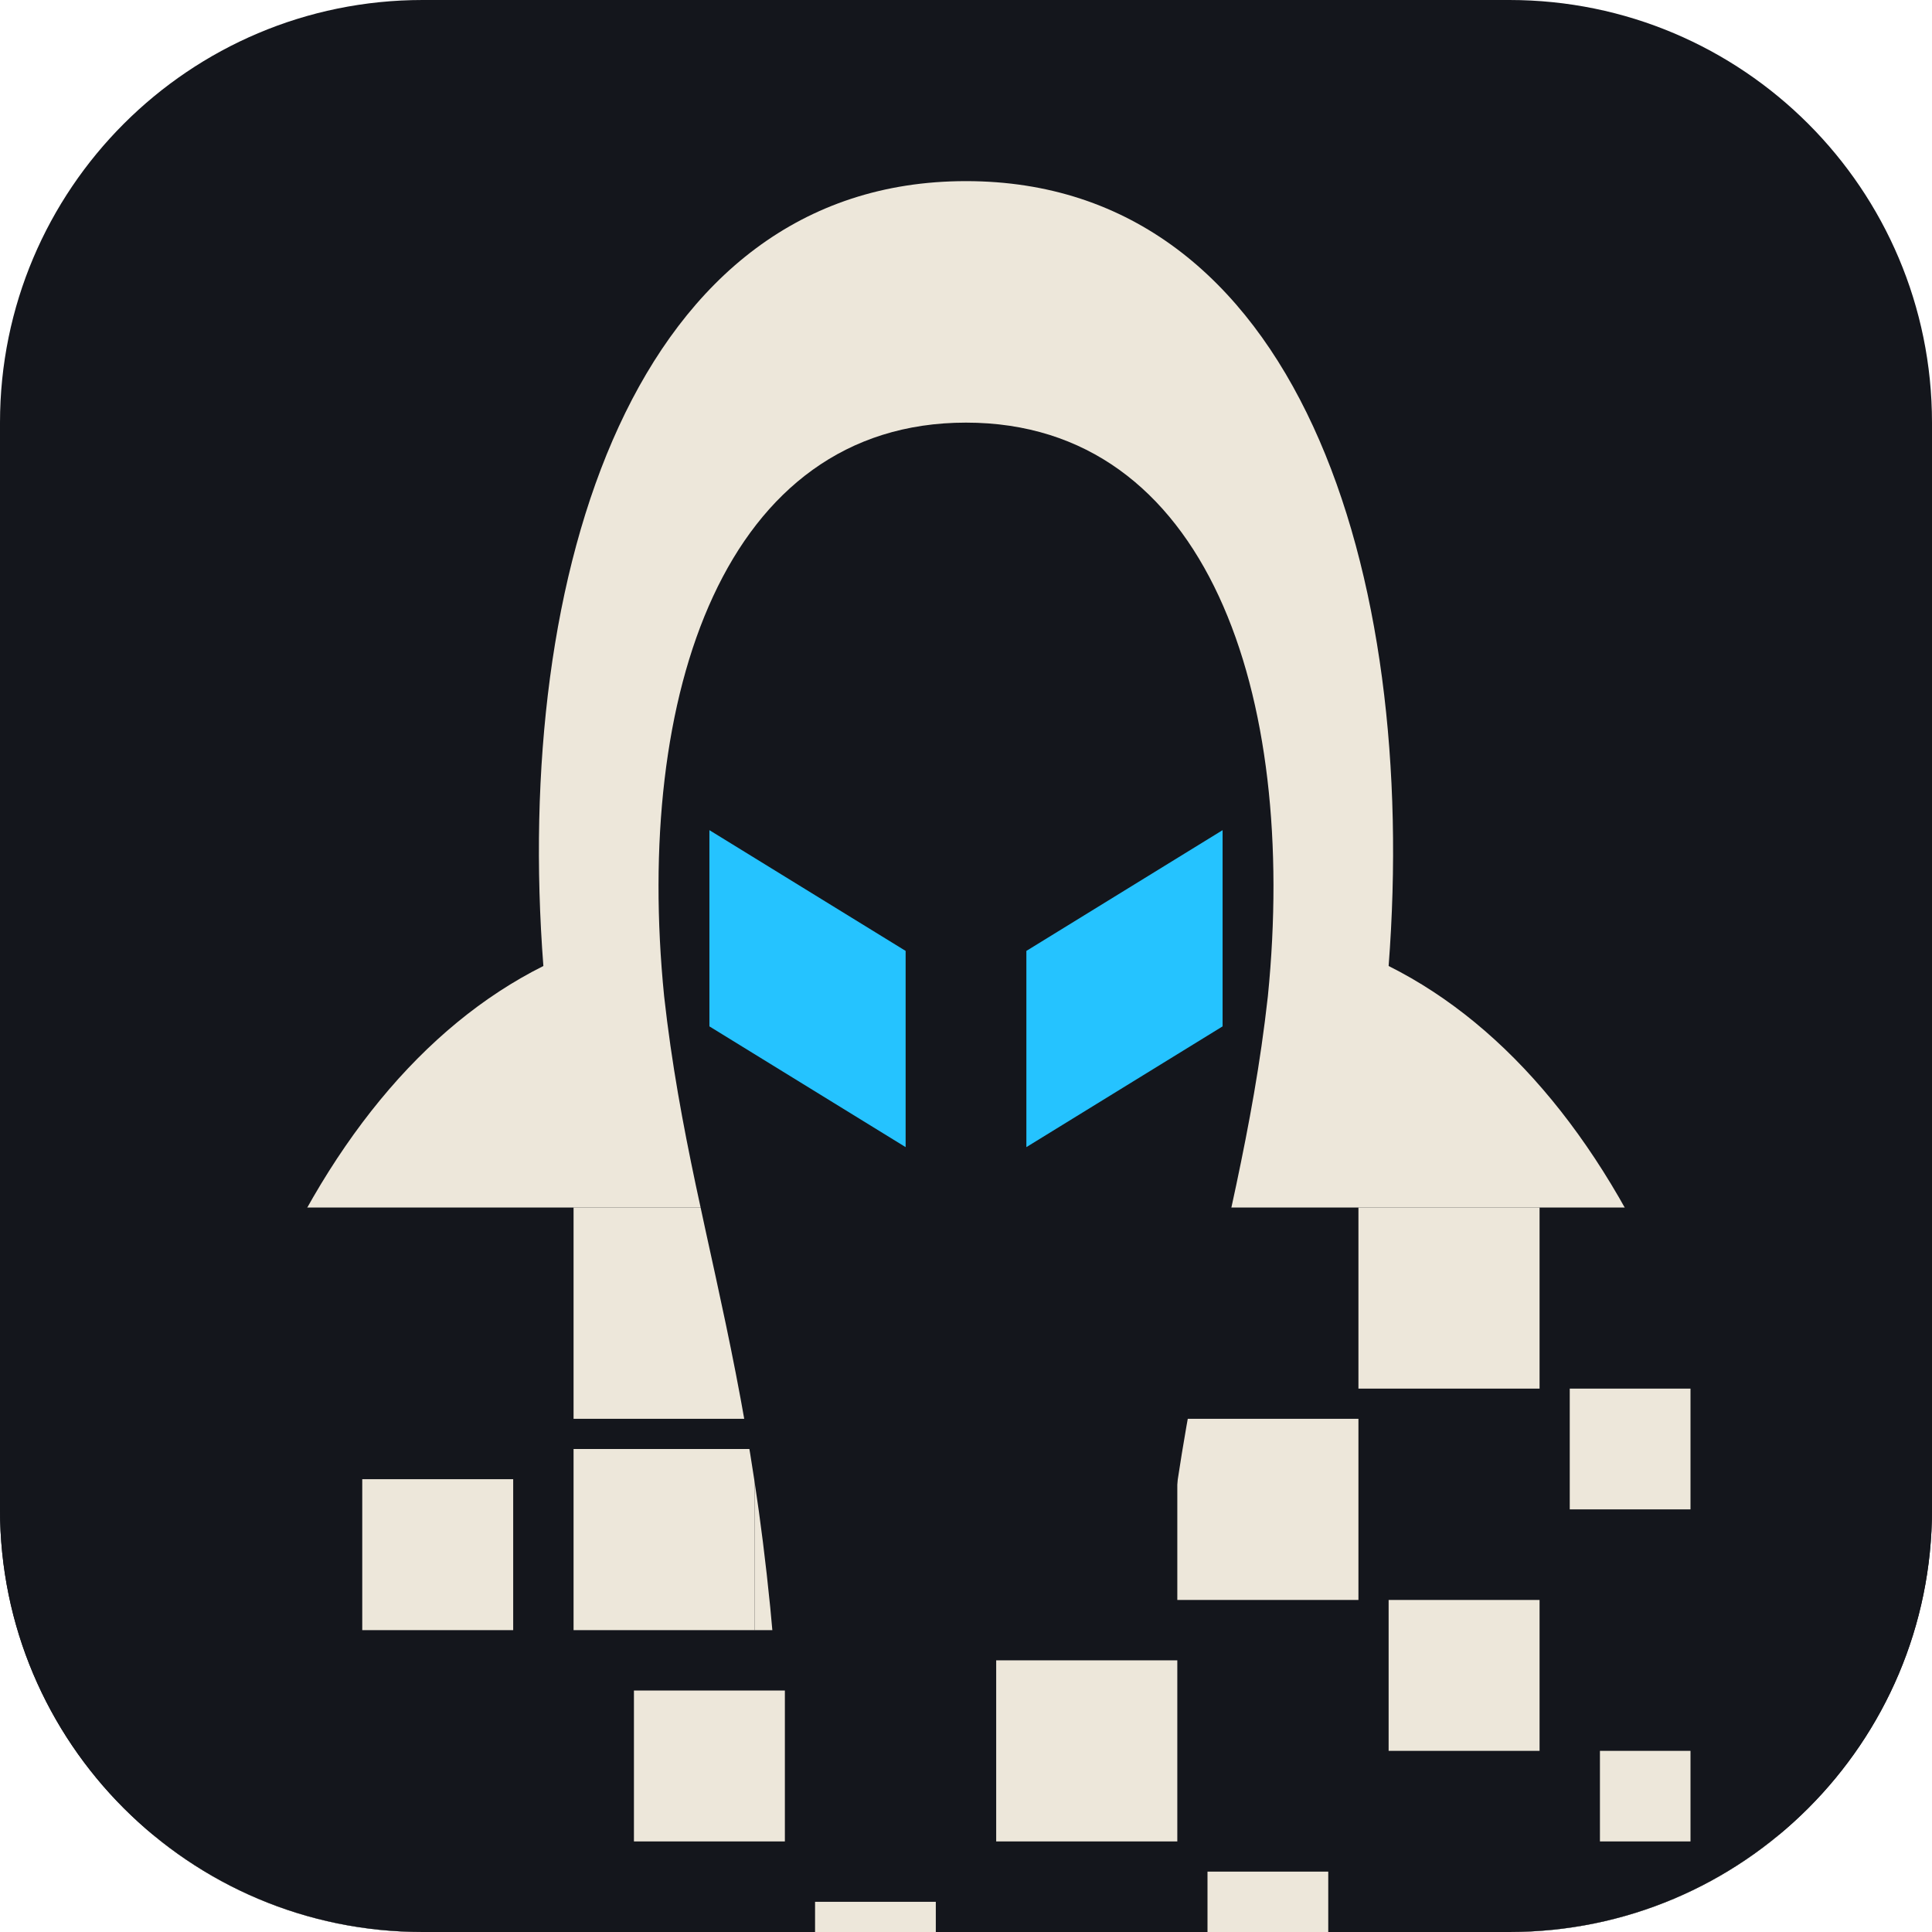
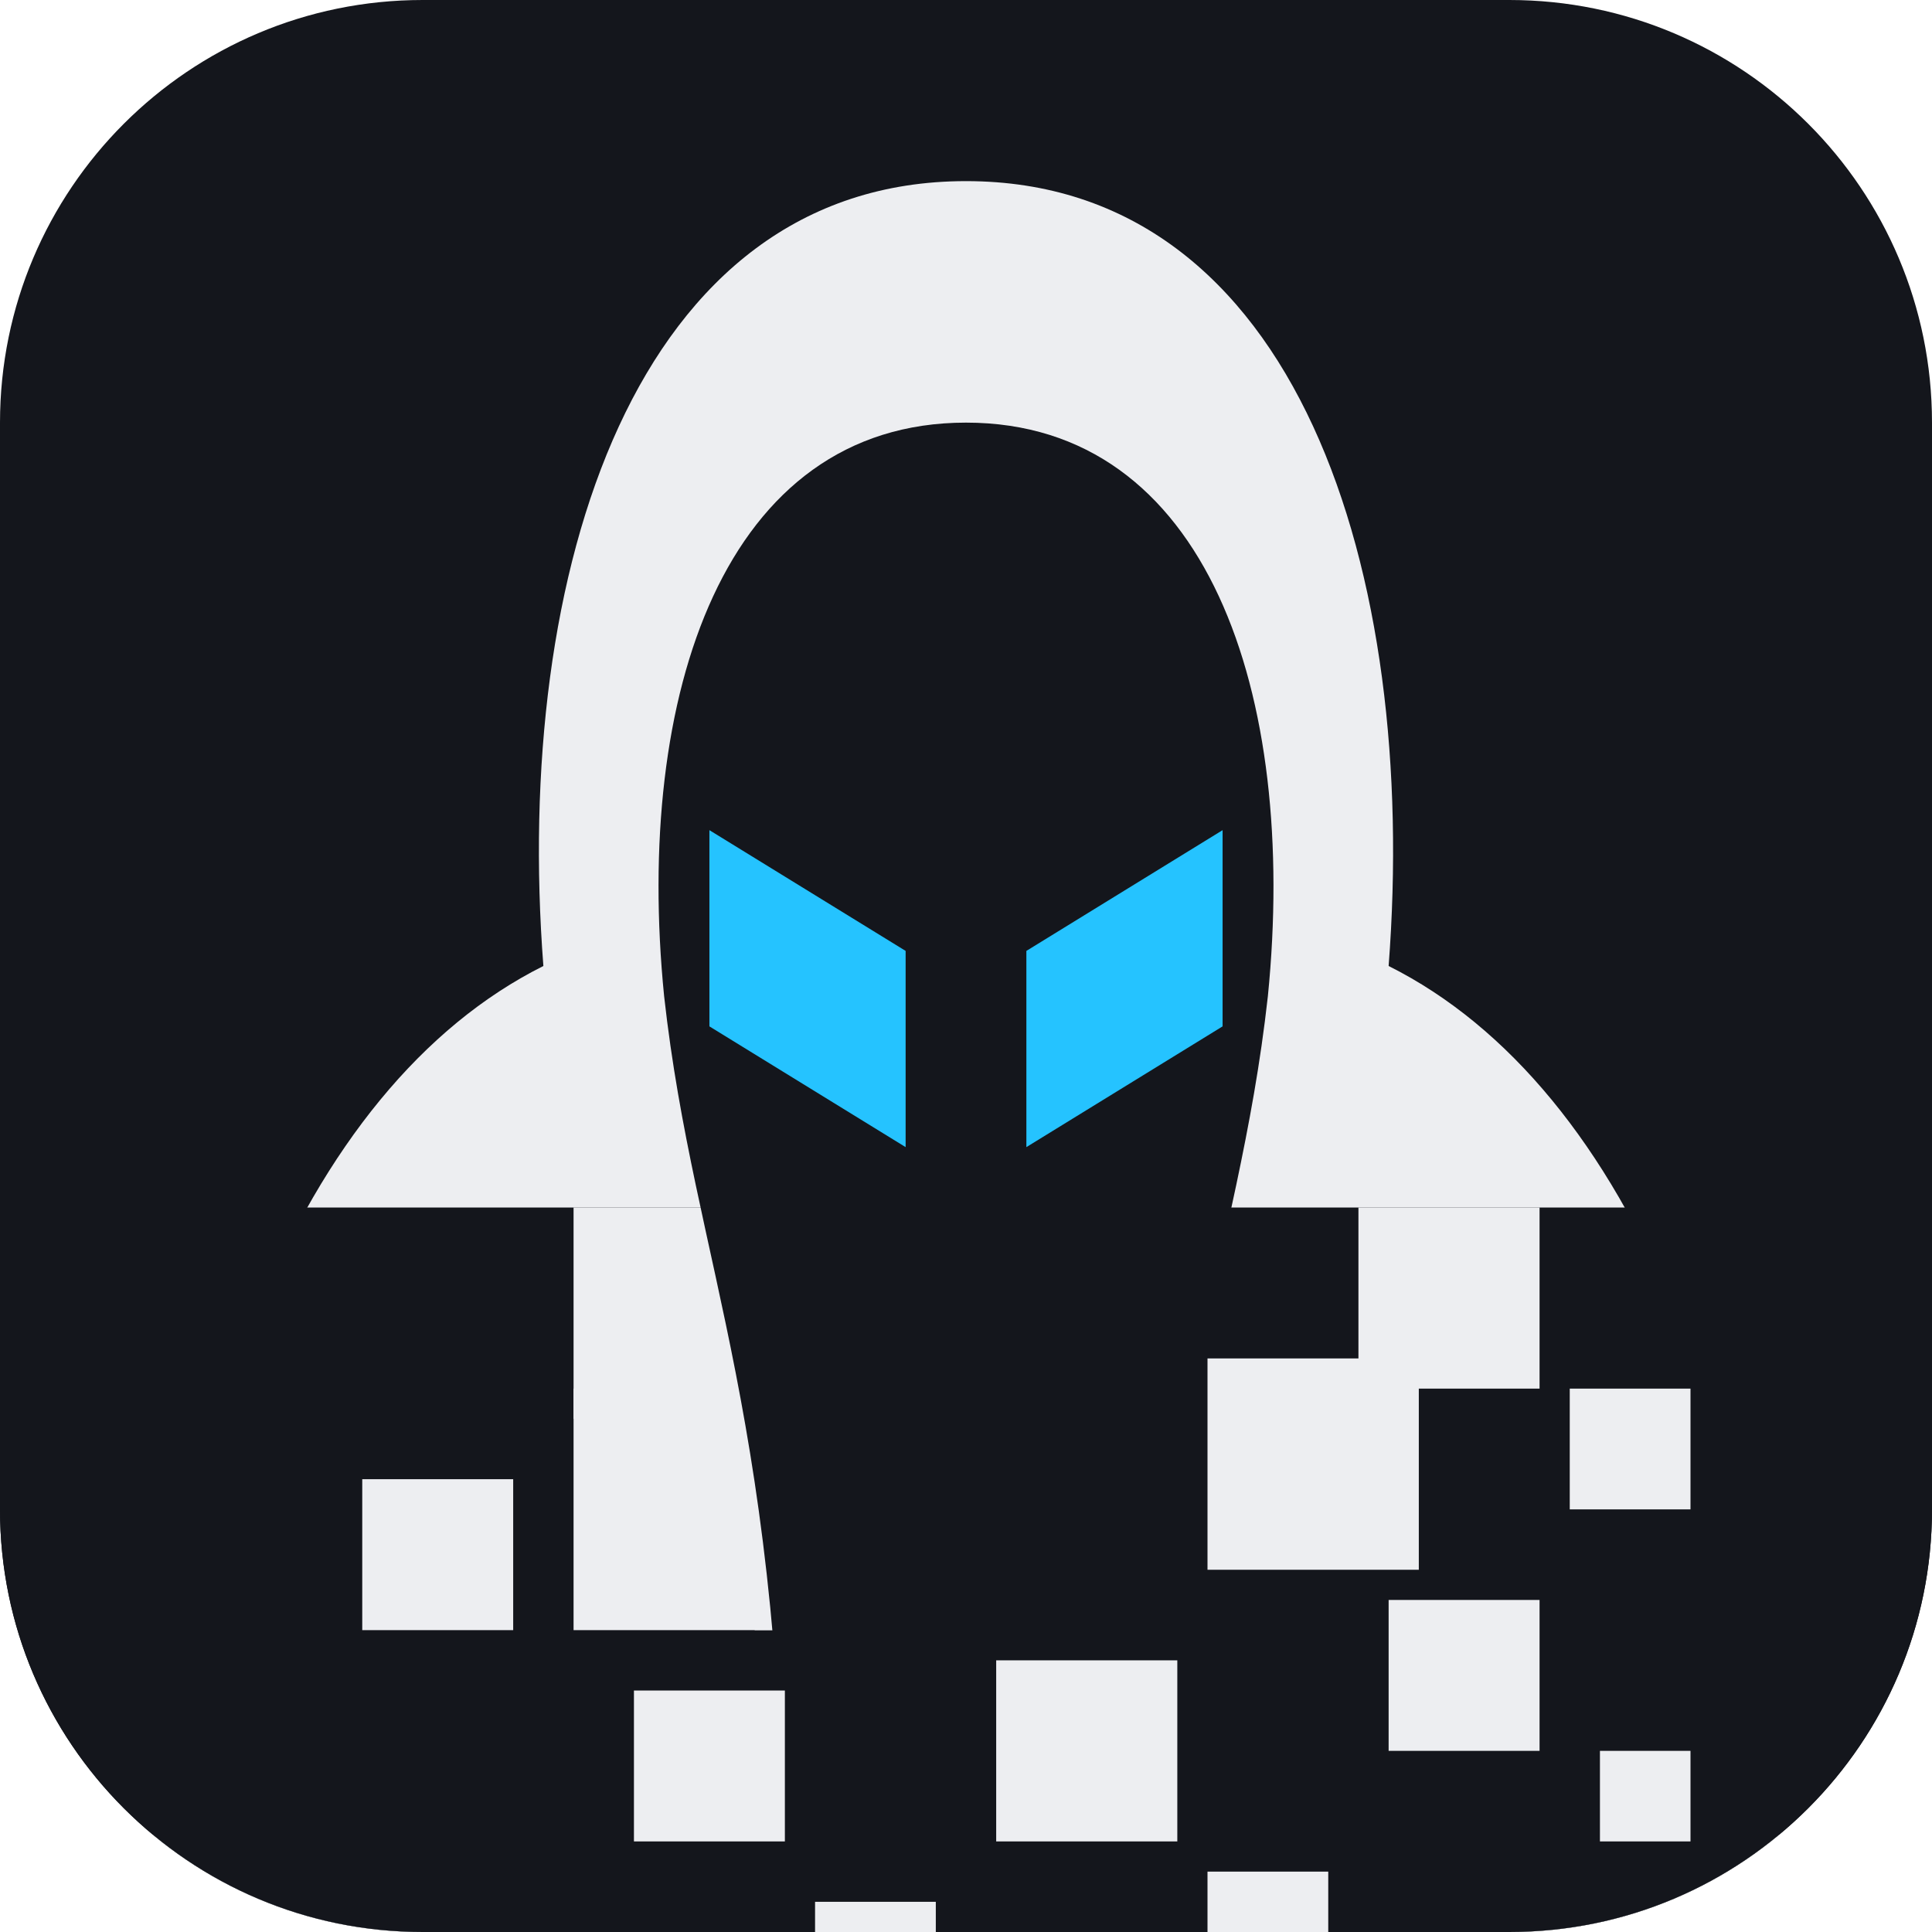
<svg xmlns="http://www.w3.org/2000/svg" viewBox="0 0 64 64">
  <clipPath id="r">
    <rect width="64" height="64" rx="14" />
  </clipPath>
  <rect width="64" height="64" rx="14" fill="#14161C" />
  <g clip-path="url(#r)">
-     <path d="M32 6c11 0 15 13 14 26 8 4 13 16 13 32H5c0-16 5-28 13-32C17 19 21 6 32 6Z" fill="#EDE7DA" />
+     <path d="M32 6c11 0 15 13 14 26 8 4 13 16 13 32H5c0-16 5-28 13-32C17 19 21 6 32 6Z" fill="#edeef1" />
    <rect x="0" y="40" width="64" height="24" fill="#14161C" />
-     <rect x="19" y="40" width="7" height="7" fill="#EDE7DA" />
-     <rect x="31" y="40" width="7" height="7" fill="#EDE7DA" />
-     <rect x="25" y="47" width="7" height="7" fill="#EDE7DA" />
-     <rect x="39" y="47" width="6" height="6" fill="#EDE7DA" />
-     <rect x="19" y="48" width="6" height="6" fill="#EDE7DA" />
-     <rect x="45" y="40" width="6" height="6" fill="#EDE7DA" />
+     <rect x="19" y="40" width="7" height="7" fill="#edeef1" />
+     <rect x="25" y="47" width="7" height="7" fill="#edeef1" />
+     <rect x="19" y="46" width="8" height="8" fill="#edeef1" />
+     <rect x="45" y="40" width="6" height="6" fill="#edeef1" />
+     <rect x="40" y="45" width="7" height="7" fill="#edeef1" />
    <path d="M32 14c8 0 11 9 10 19-1 9-4 14-4 31H26c0-17-3-22-4-31-1-10 2-19 10-19Z" fill="#14161C" />
    <path d="M23.5 27.5 30 31.5v6.5l-6.5-4Z" fill="#25c3ff" />
    <path d="M40.5 27.5 34 31.5v6.5l6.5-4Z" fill="#25c3ff" />
-     <rect x="33" y="55" width="6" height="6" fill="#EDE7DA" />
-     <rect x="21" y="56" width="5" height="5" fill="#EDE7DA" />
-     <rect x="46" y="53" width="5" height="5" fill="#EDE7DA" />
-     <rect x="12" y="49" width="5" height="5" fill="#EDE7DA" />
-     <rect x="40" y="62" width="4" height="4" fill="#EDE7DA" />
-     <rect x="52" y="46" width="4" height="4" fill="#EDE7DA" />
-     <rect x="27" y="63" width="4" height="4" fill="#EDE7DA" />
-     <rect x="53" y="58" width="3" height="3" fill="#EDE7DA" />
+     <rect x="33" y="55" width="6" height="6" fill="#edeef1" />
+     <rect x="21" y="56" width="5" height="5" fill="#edeef1" />
+     <rect x="46" y="53" width="5" height="5" fill="#edeef1" />
+     <rect x="12" y="49" width="5" height="5" fill="#edeef1" />
+     <rect x="40" y="62" width="4" height="4" fill="#edeef1" />
+     <rect x="52" y="46" width="4" height="4" fill="#edeef1" />
+     <rect x="27" y="63" width="4" height="4" fill="#edeef1" />
+     <rect x="53" y="58" width="3" height="3" fill="#edeef1" />
  </g>
</svg>
